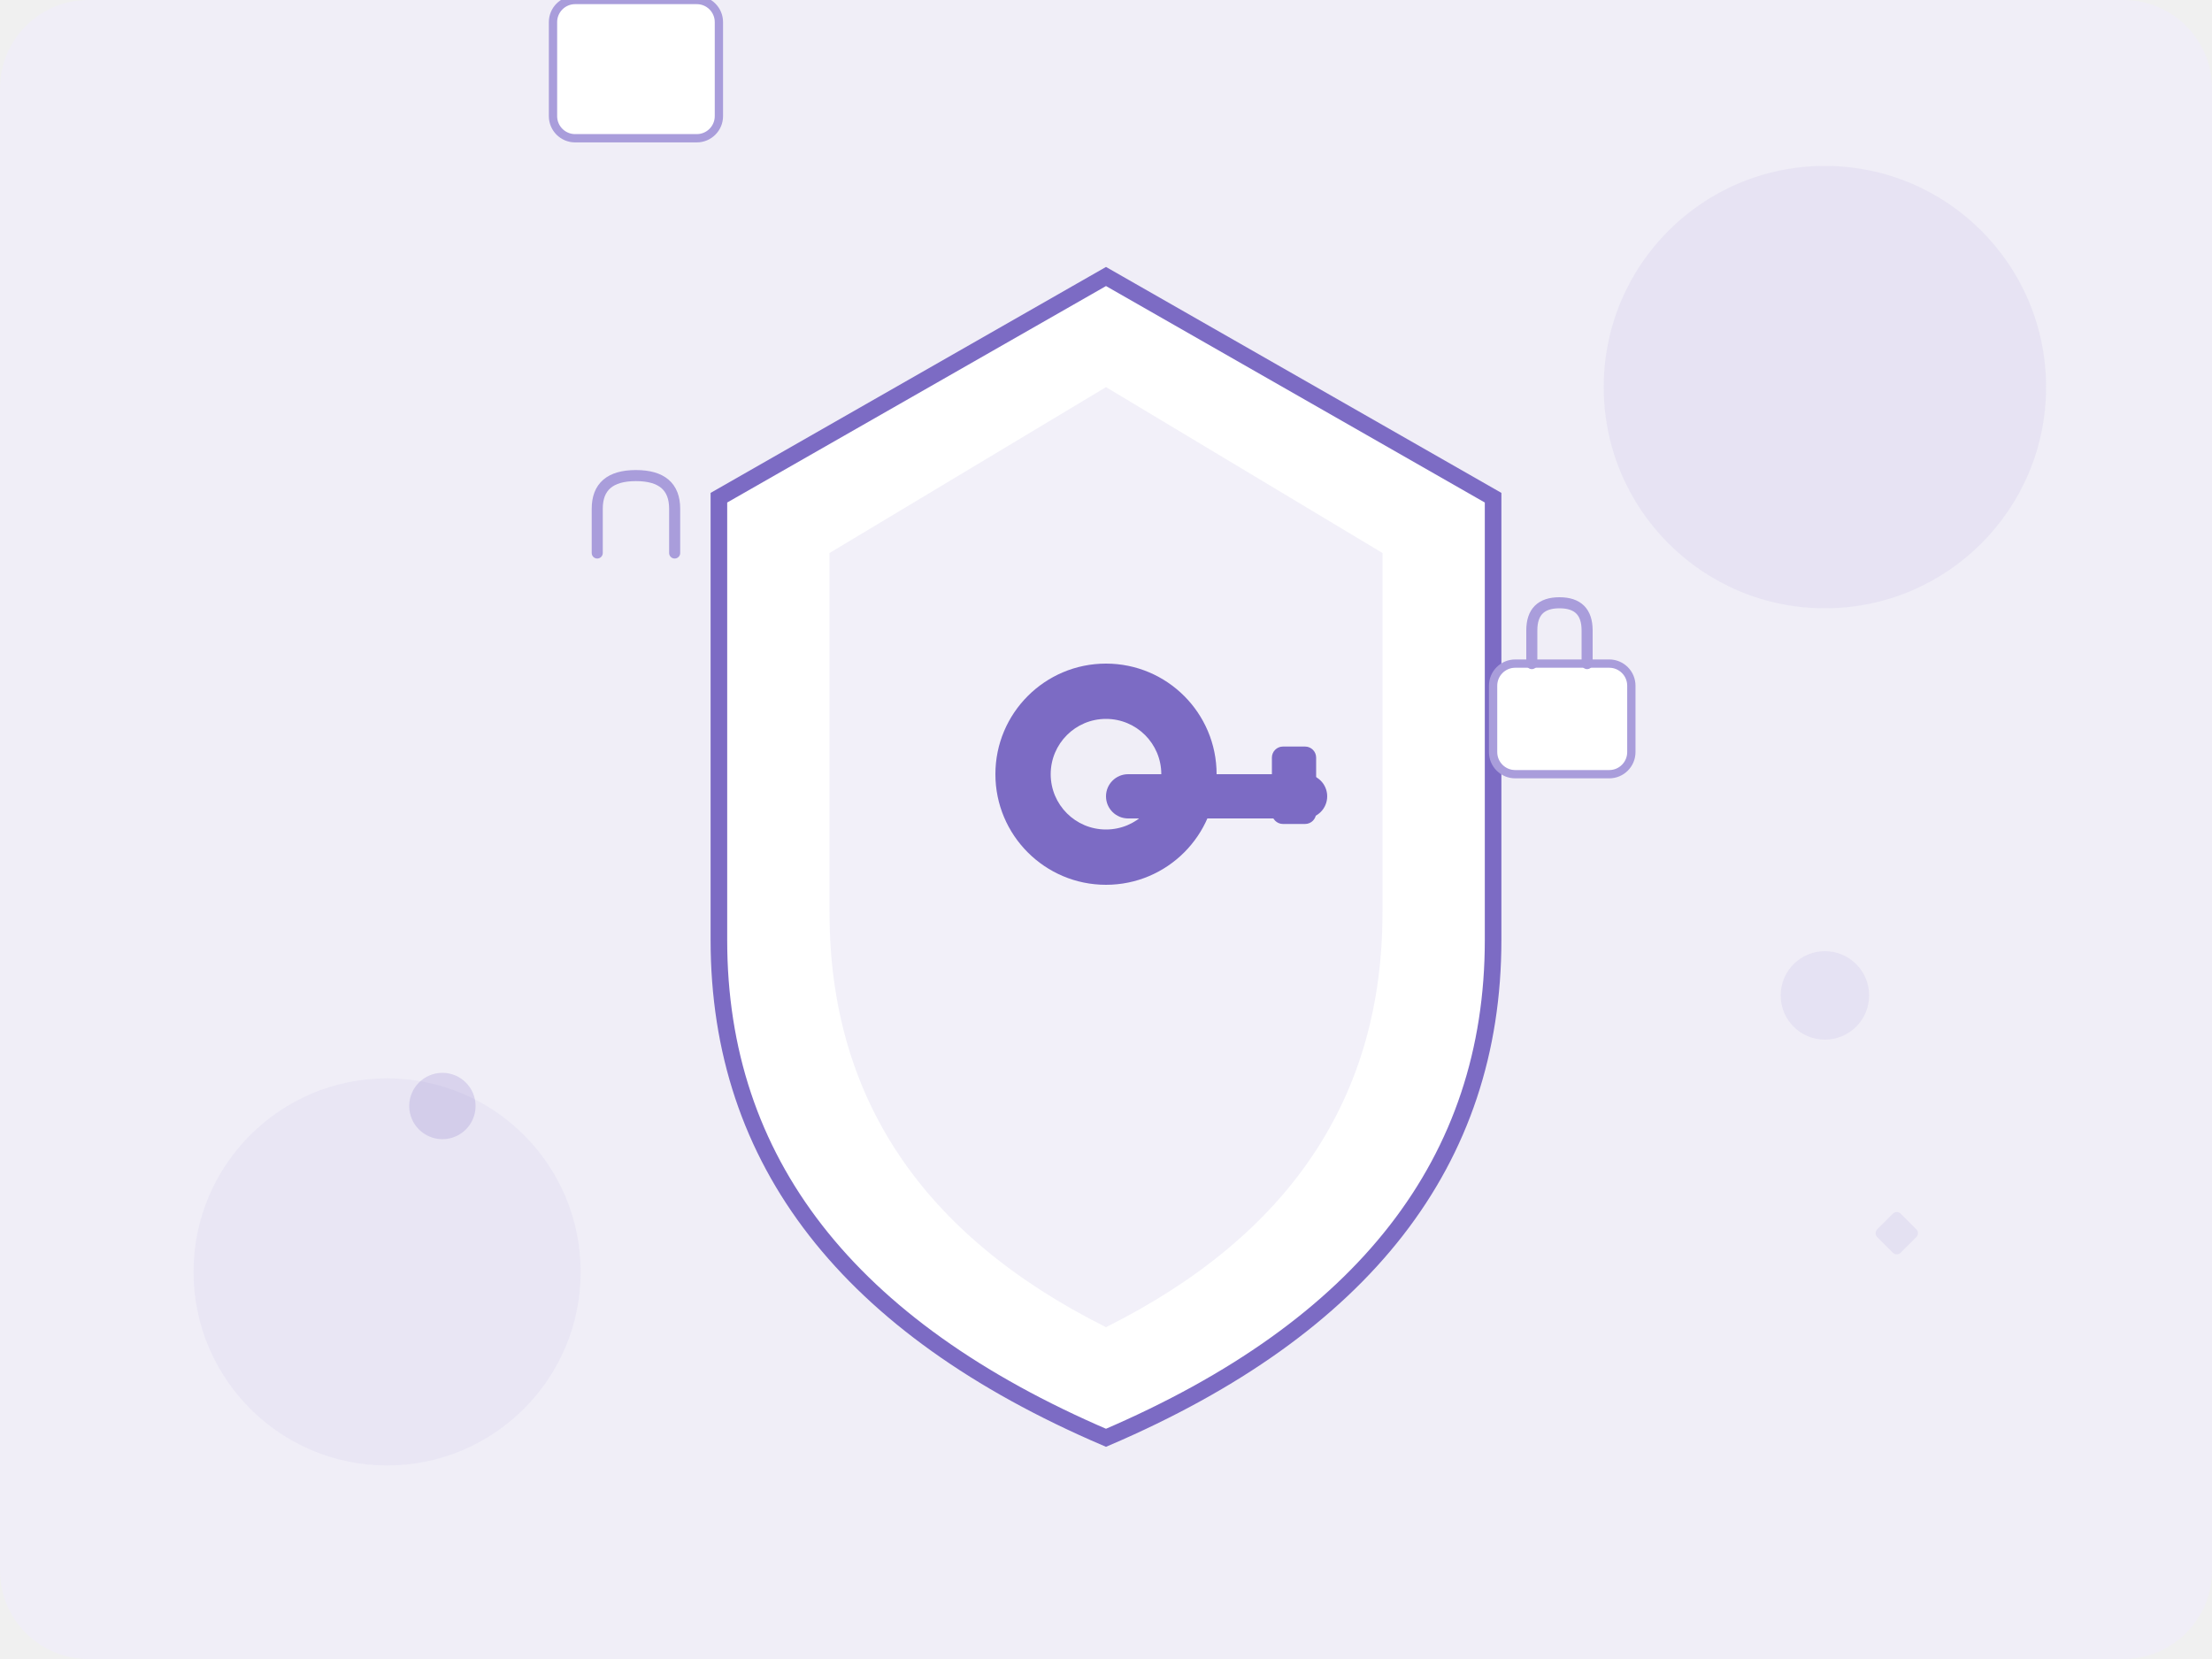
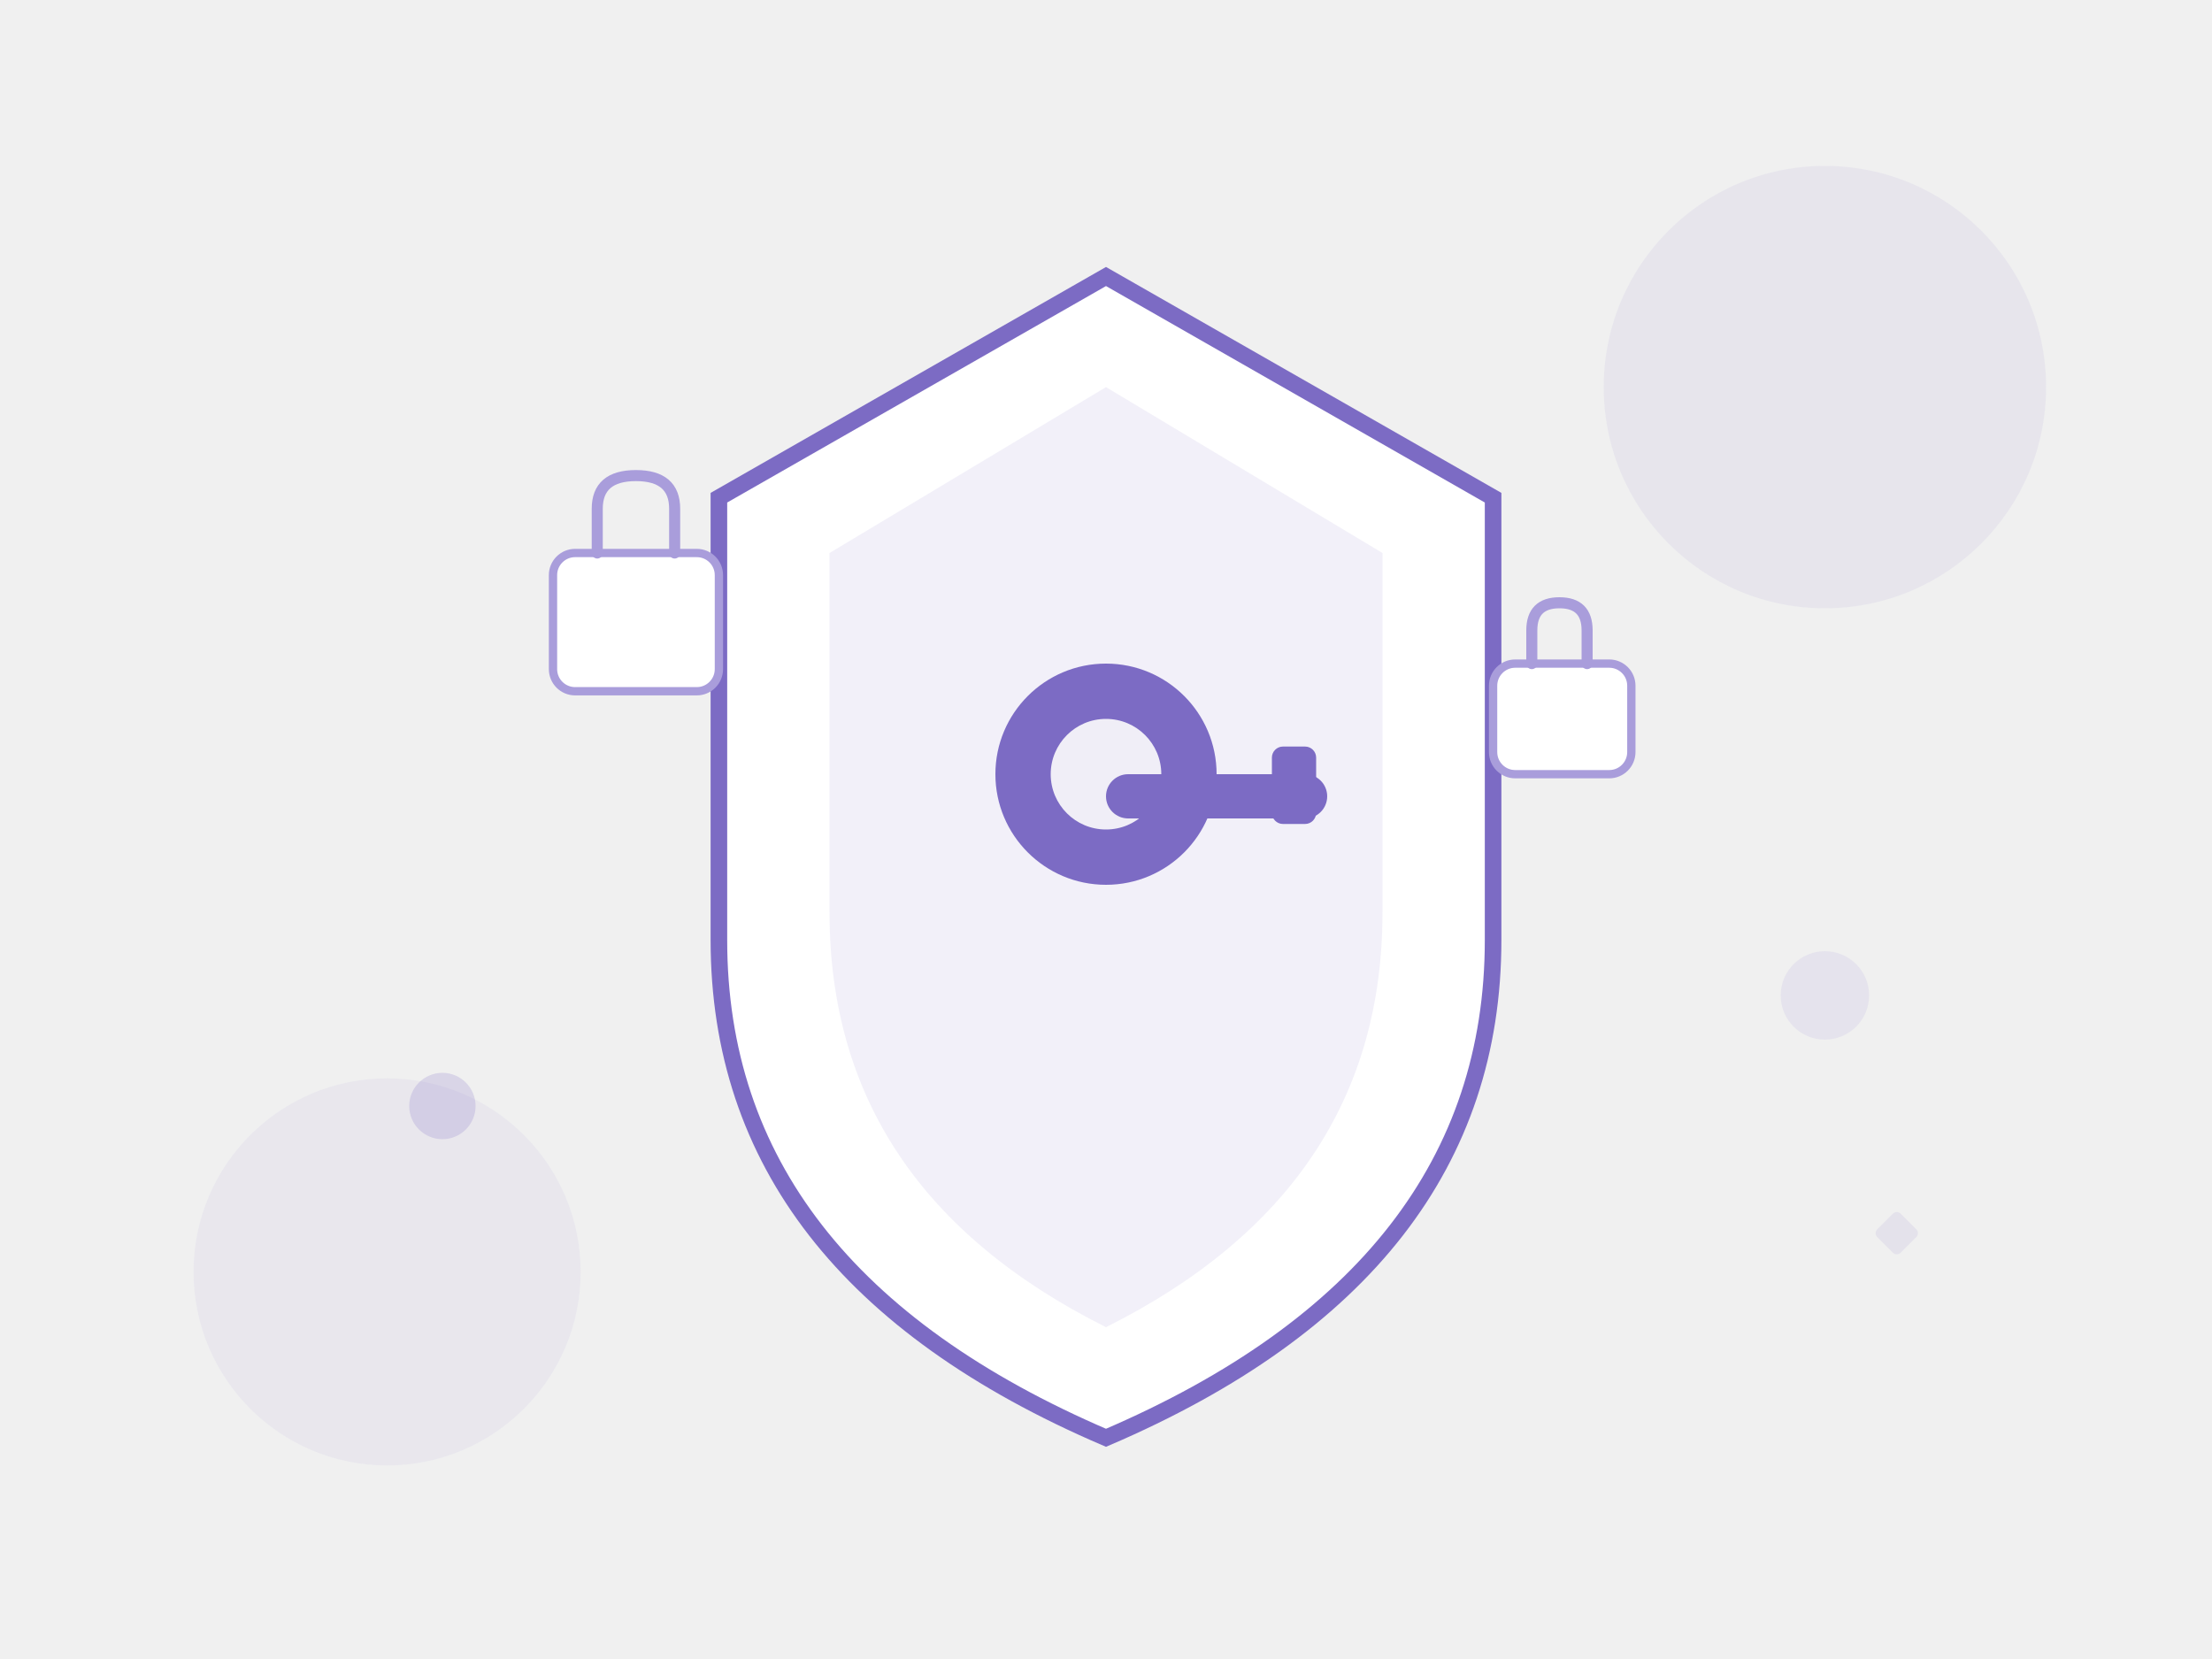
<svg xmlns="http://www.w3.org/2000/svg" viewBox="0 0 400 300" fill="none">
-   <rect width="400" height="300" rx="16" fill="#F0EEF7" />
  <circle cx="330" cy="70" r="40" fill="#7C6BC4" opacity="0.08" />
  <circle cx="70" cy="230" r="35" fill="#A99DDB" opacity="0.1" />
  <path d="M200 50 L130 90 L130 170 Q130 230 200 260 Q270 230 270 170 L270 90 Z" fill="#FFFFFF" stroke="#7C6BC4" stroke-width="3" />
  <path d="M200 70 L150 100 L150 165 Q150 215 200 240 Q250 215 250 165 L250 100 Z" fill="#7C6BC4" opacity="0.1" />
  <circle cx="200" cy="140" r="20" fill="#7C6BC4" />
  <circle cx="200" cy="140" r="10" fill="#F0EEF7" />
  <rect x="200" y="140" width="40" height="8" rx="4" fill="#7C6BC4" />
  <rect x="230" y="135" width="8" height="14" rx="2" fill="#7C6BC4" />
-   <rect x="100" cy="100" width="30" height="25" rx="4" fill="#FFFFFF" stroke="#A99DDB" stroke-width="1.5" />
+   <rect x="100" y="100" width="30" height="25" rx="4" fill="#FFFFFF" stroke="#A99DDB" stroke-width="1.5" />
  <path d="M108 100 L108 92 Q108 86 115 86 Q122 86 122 92 L122 100" stroke="#A99DDB" stroke-width="2" stroke-linecap="round" fill="none" />
  <rect x="270" y="120" width="25" height="20" rx="4" fill="#FFFFFF" stroke="#A99DDB" stroke-width="1.5" />
  <path d="M277 120 L277 114 Q277 109 282 109 Q287 109 287 114 L287 120" stroke="#A99DDB" stroke-width="2" stroke-linecap="round" fill="none" />
  <circle cx="80" cy="200" r="6" fill="#7C6BC4" opacity="0.2" />
  <circle cx="330" cy="180" r="8" fill="#A99DDB" opacity="0.15" />
  <rect x="340" y="220" width="6" height="6" rx="1" fill="#7C6BC4" opacity="0.1" transform="rotate(45 343 223)" />
</svg>
